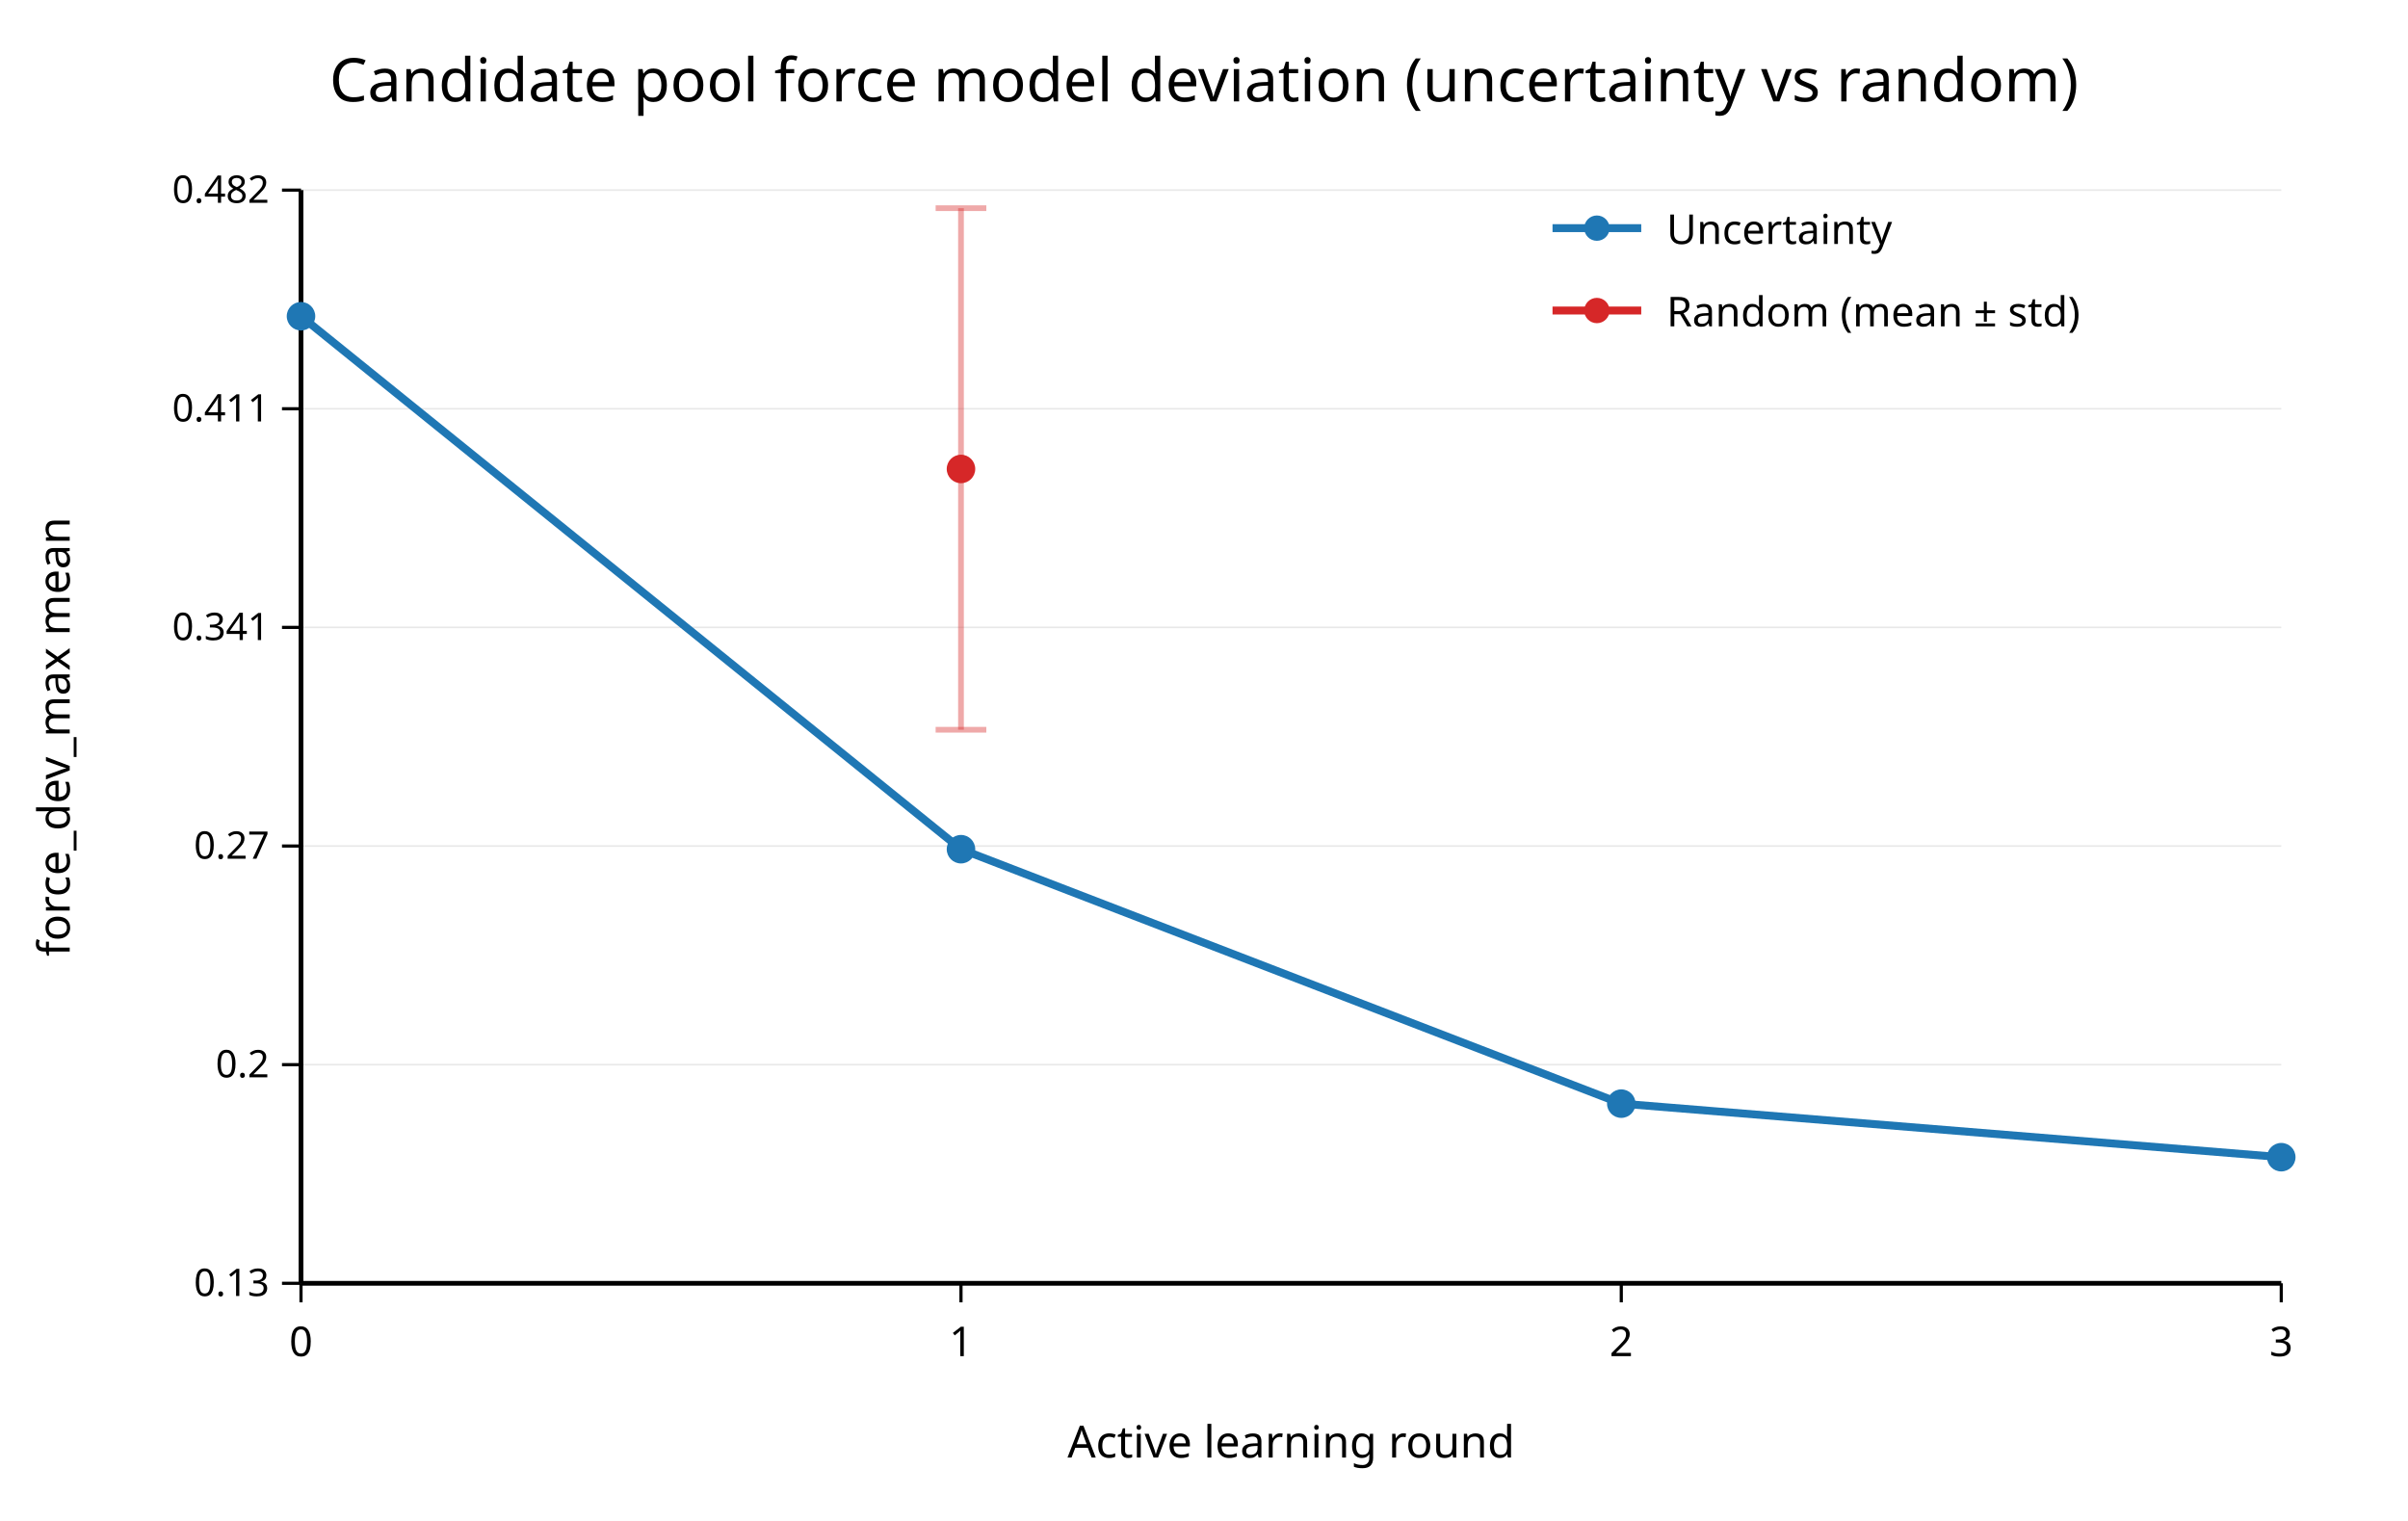
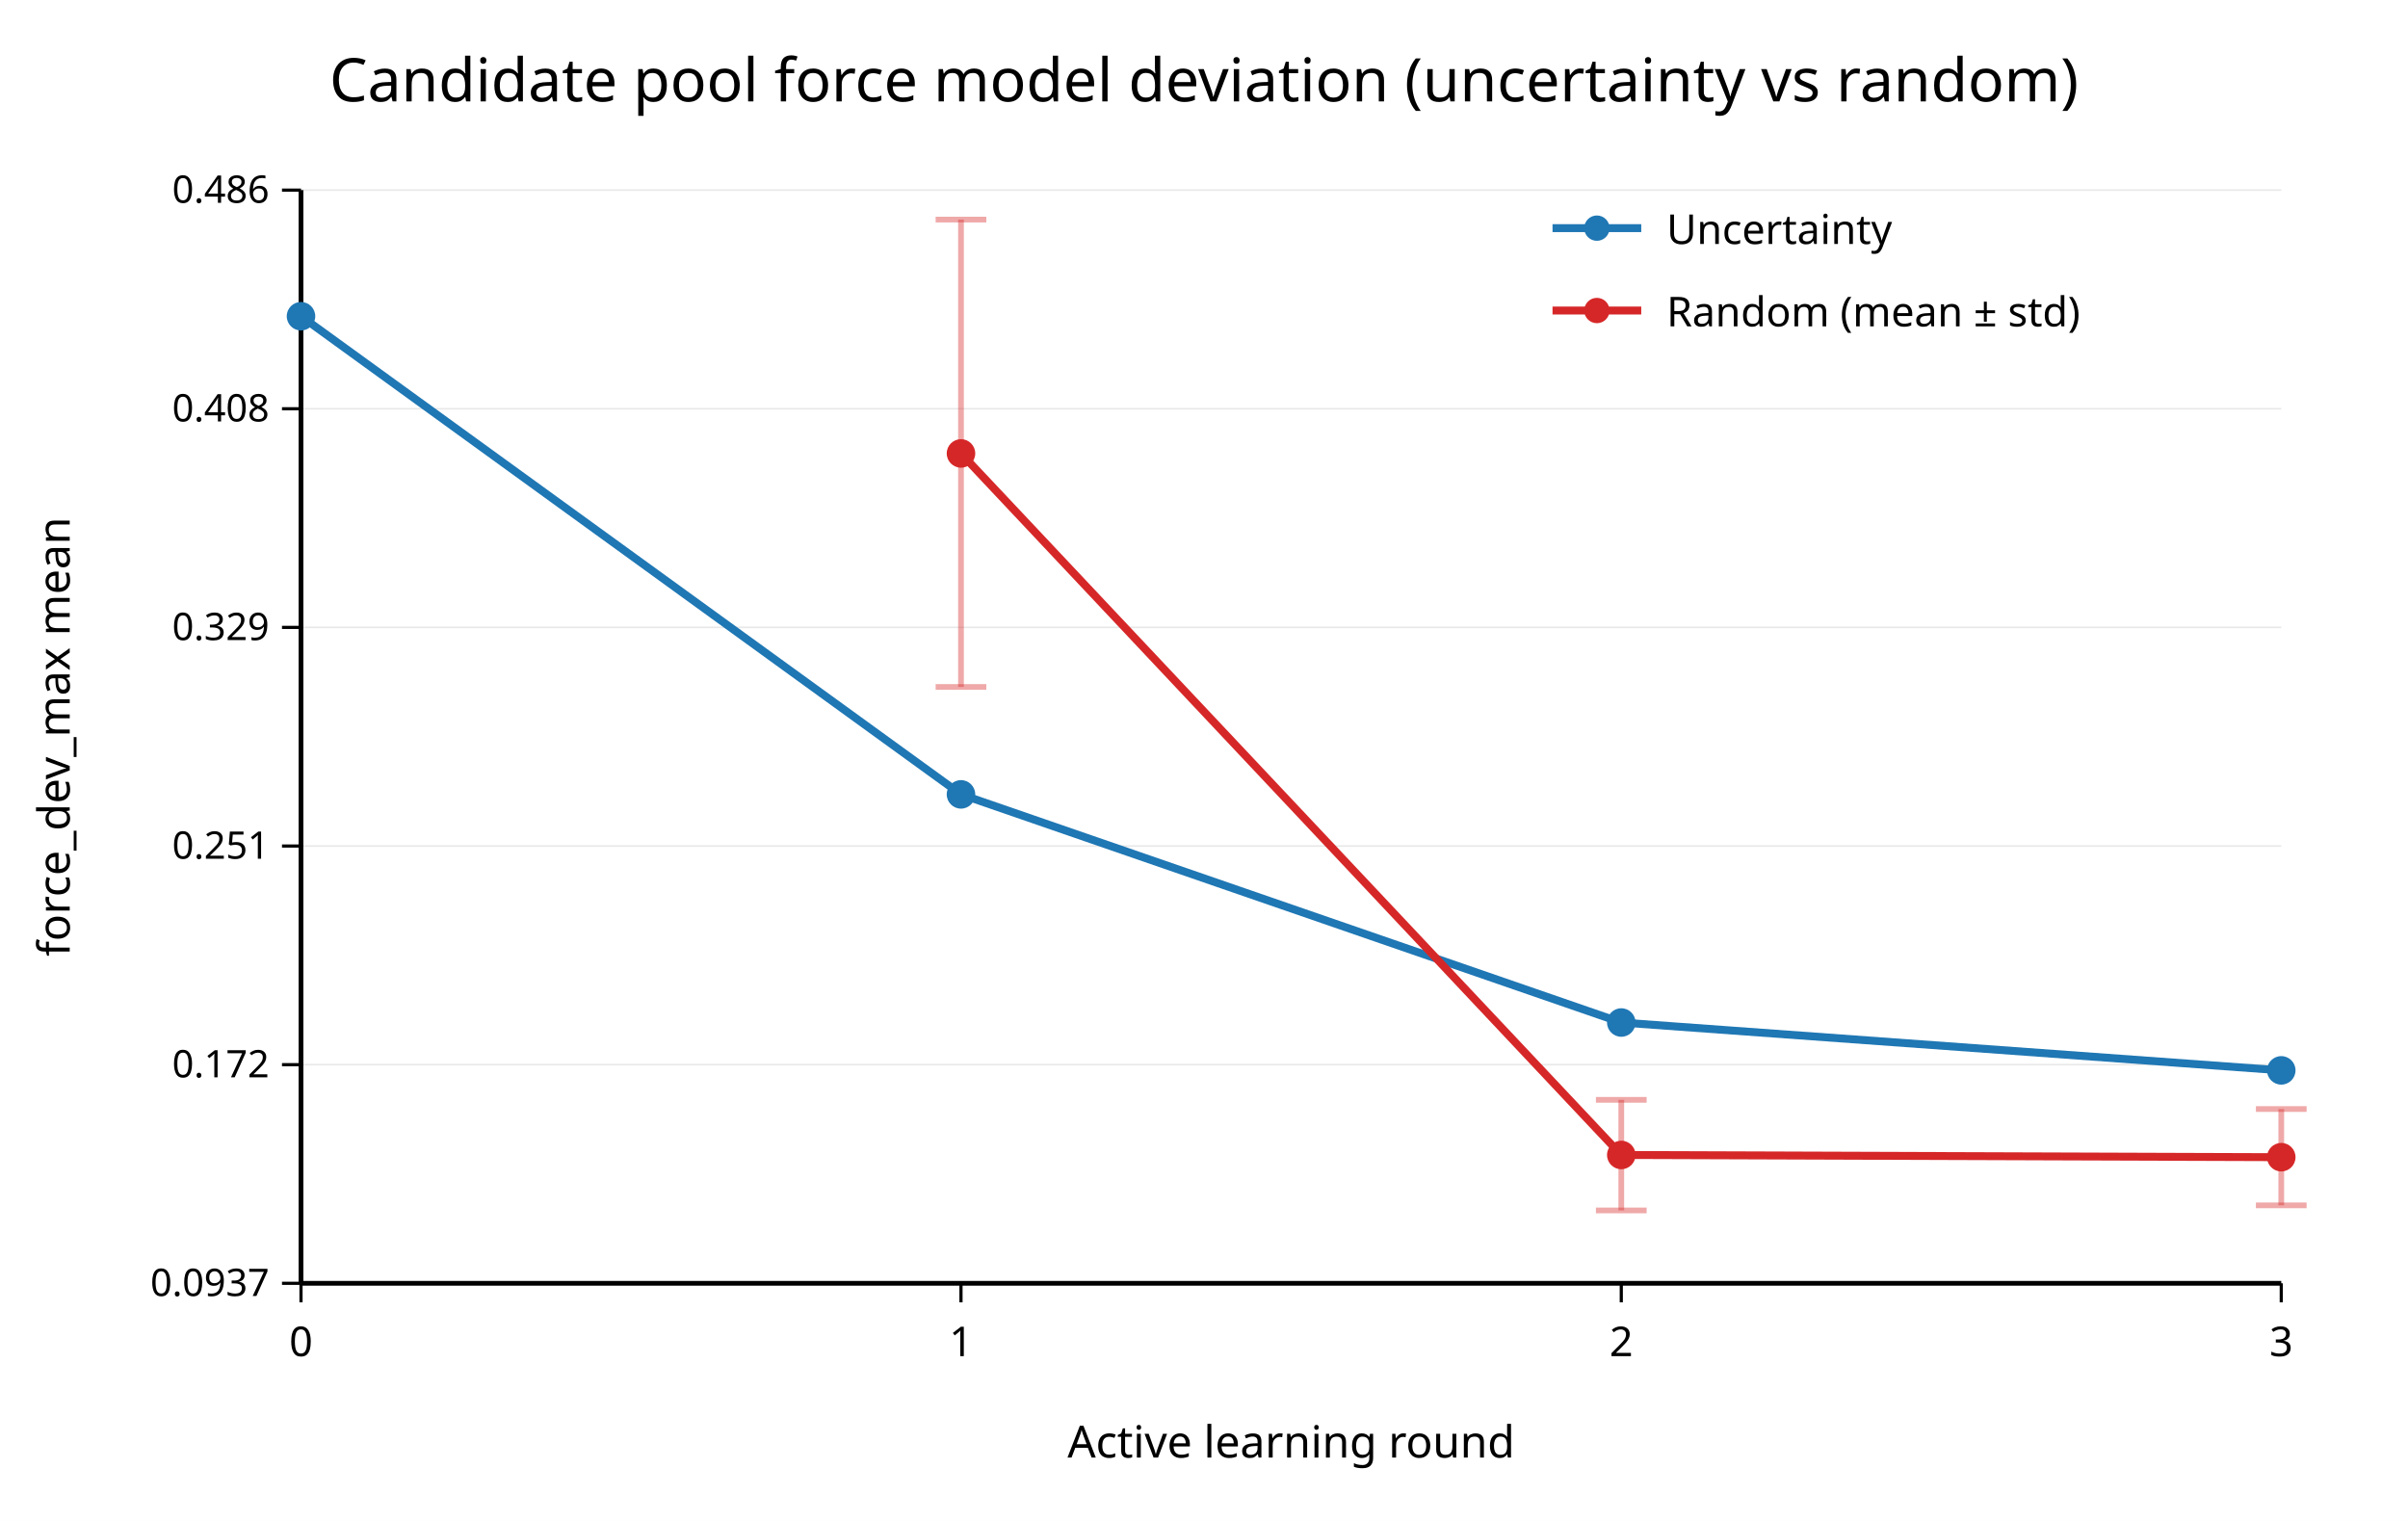
<svg xmlns="http://www.w3.org/2000/svg" width="760" height="480" viewBox="0 0 760 480">
  <rect width="100%" height="100%" fill="white" />
  <text x="380.0" y="32" text-anchor="middle" font-size="19" font-family="sans-serif">Candidate pool force model deviation (uncertainty vs random)</text>
  <line x1="95" y1="405.0" x2="720" y2="405.0" stroke="#e8e8e8" stroke-width="0.5" />
  <line x1="95" y1="336.0" x2="720" y2="336.0" stroke="#e8e8e8" stroke-width="0.5" />
  <line x1="95" y1="267.0" x2="720" y2="267.0" stroke="#e8e8e8" stroke-width="0.5" />
  <line x1="95" y1="198.0" x2="720" y2="198.0" stroke="#e8e8e8" stroke-width="0.5" />
  <line x1="95" y1="129.0" x2="720" y2="129.0" stroke="#e8e8e8" stroke-width="0.5" />
  <line x1="95" y1="60.0" x2="720" y2="60.0" stroke="#e8e8e8" stroke-width="0.5" />
  <line x1="95" y1="60" x2="95" y2="405" stroke="black" stroke-width="1.5" />
  <line x1="95" y1="405" x2="720" y2="405" stroke="black" stroke-width="1.5" />
  <line x1="95.0" y1="405" x2="95.0" y2="411" stroke="black" />
  <text x="95.0" y="428" text-anchor="middle" font-size="13" font-family="sans-serif">0</text>
  <line x1="303.3" y1="405" x2="303.3" y2="411" stroke="black" />
  <text x="303.3" y="428" text-anchor="middle" font-size="13" font-family="sans-serif">1</text>
  <line x1="511.7" y1="405" x2="511.7" y2="411" stroke="black" />
  <text x="511.7" y="428" text-anchor="middle" font-size="13" font-family="sans-serif">2</text>
  <line x1="720.0" y1="405" x2="720.0" y2="411" stroke="black" />
  <text x="720.0" y="428" text-anchor="middle" font-size="13" font-family="sans-serif">3</text>
  <line x1="89" y1="405.0" x2="95" y2="405.0" stroke="black" />
-   <text x="85" y="409.0" text-anchor="end" font-size="12" font-family="sans-serif">0.13</text>
+   <text x="85" y="409.0" text-anchor="end" font-size="12" font-family="sans-serif">0.0937</text>
  <line x1="89" y1="336.0" x2="95" y2="336.0" stroke="black" />
-   <text x="85" y="340.0" text-anchor="end" font-size="12" font-family="sans-serif">0.2</text>
+   <text x="85" y="340.0" text-anchor="end" font-size="12" font-family="sans-serif">0.172</text>
  <line x1="89" y1="267.0" x2="95" y2="267.0" stroke="black" />
-   <text x="85" y="271.0" text-anchor="end" font-size="12" font-family="sans-serif">0.27</text>
+   <text x="85" y="271.0" text-anchor="end" font-size="12" font-family="sans-serif">0.251</text>
  <line x1="89" y1="198.0" x2="95" y2="198.0" stroke="black" />
-   <text x="85" y="202.0" text-anchor="end" font-size="12" font-family="sans-serif">0.341</text>
+   <text x="85" y="202.0" text-anchor="end" font-size="12" font-family="sans-serif">0.329</text>
  <line x1="89" y1="129.0" x2="95" y2="129.0" stroke="black" />
-   <text x="85" y="133.0" text-anchor="end" font-size="12" font-family="sans-serif">0.411</text>
+   <text x="85" y="133.0" text-anchor="end" font-size="12" font-family="sans-serif">0.408</text>
  <line x1="89" y1="60.0" x2="95" y2="60.0" stroke="black" />
-   <text x="85" y="64.0" text-anchor="end" font-size="12" font-family="sans-serif">0.482</text>
+   <text x="85" y="64.0" text-anchor="end" font-size="12" font-family="sans-serif">0.486</text>
  <text x="407.5" y="460" text-anchor="middle" font-size="14" font-family="sans-serif">Active learning round</text>
  <text x="22" y="232.5" text-anchor="middle" font-size="14" font-family="sans-serif" transform="rotate(-90 22 232.5)">force_dev_max mean</text>
-   <line x1="303.3" y1="65.7" x2="303.3" y2="230.3" stroke="#d62728" stroke-width="1.8" opacity="0.4" />
-   <line x1="295.3" y1="65.7" x2="311.3" y2="65.7" stroke="#d62728" stroke-width="1.8" opacity="0.4" />
-   <line x1="295.3" y1="230.3" x2="311.3" y2="230.3" stroke="#d62728" stroke-width="1.8" opacity="0.4" />
-   <polyline points="95.0,99.8 303.3,268.0 511.7,348.3 720.0,365.2" fill="none" stroke="#1f77b4" stroke-width="2.5" />
+   <line x1="303.3" y1="69.3" x2="303.3" y2="216.8" stroke="#d62728" stroke-width="1.8" opacity="0.4" />
+   <line x1="295.3" y1="69.3" x2="311.3" y2="69.3" stroke="#d62728" stroke-width="1.8" opacity="0.4" />
+   <line x1="295.3" y1="216.8" x2="311.3" y2="216.8" stroke="#d62728" stroke-width="1.8" opacity="0.4" />
+   <line x1="511.7" y1="347.1" x2="511.7" y2="382.0" stroke="#d62728" stroke-width="1.8" opacity="0.4" />
+   <line x1="503.7" y1="347.1" x2="519.7" y2="347.1" stroke="#d62728" stroke-width="1.8" opacity="0.4" />
+   <line x1="503.7" y1="382.0" x2="519.7" y2="382.0" stroke="#d62728" stroke-width="1.8" opacity="0.4" />
+   <line x1="720.0" y1="350.0" x2="720.0" y2="380.4" stroke="#d62728" stroke-width="1.8" opacity="0.4" />
+   <line x1="712.0" y1="350.0" x2="728.0" y2="350.0" stroke="#d62728" stroke-width="1.8" opacity="0.4" />
+   <line x1="712.0" y1="380.4" x2="728.0" y2="380.4" stroke="#d62728" stroke-width="1.8" opacity="0.4" />
+   <polyline points="95.0,99.8 303.3,250.7 511.7,322.7 720.0,337.8" fill="none" stroke="#1f77b4" stroke-width="2.5" />
  <circle cx="95.0" cy="99.8" r="4.5" fill="#1f77b4" />
-   <circle cx="303.3" cy="268.0" r="4.5" fill="#1f77b4" />
-   <circle cx="511.7" cy="348.3" r="4.5" fill="#1f77b4" />
-   <circle cx="720.0" cy="365.2" r="4.5" fill="#1f77b4" />
-   <circle cx="303.3" cy="148.0" r="4.5" fill="#d62728" />
+   <circle cx="303.3" cy="250.7" r="4.5" fill="#1f77b4" />
+   <circle cx="511.7" cy="322.7" r="4.5" fill="#1f77b4" />
+   <circle cx="720.0" cy="337.8" r="4.5" fill="#1f77b4" />
+   <polyline points="303.3,143.1 511.7,364.5 720.0,365.2" fill="none" stroke="#d62728" stroke-width="2.5" />
+   <circle cx="303.3" cy="143.1" r="4.5" fill="#d62728" />
+   <circle cx="511.7" cy="364.5" r="4.5" fill="#d62728" />
+   <circle cx="720.0" cy="365.2" r="4.5" fill="#d62728" />
  <line x1="490" y1="72" x2="518" y2="72" stroke="#1f77b4" stroke-width="2.5" />
  <circle cx="504" cy="72" r="4" fill="#1f77b4" />
  <text x="526" y="77" font-size="13" font-family="sans-serif">Uncertainty</text>
  <line x1="490" y1="98" x2="518" y2="98" stroke="#d62728" stroke-width="2.5" />
  <circle cx="504" cy="98" r="4" fill="#d62728" />
  <text x="526" y="103" font-size="13" font-family="sans-serif">Random (mean ± std)</text>
</svg>
